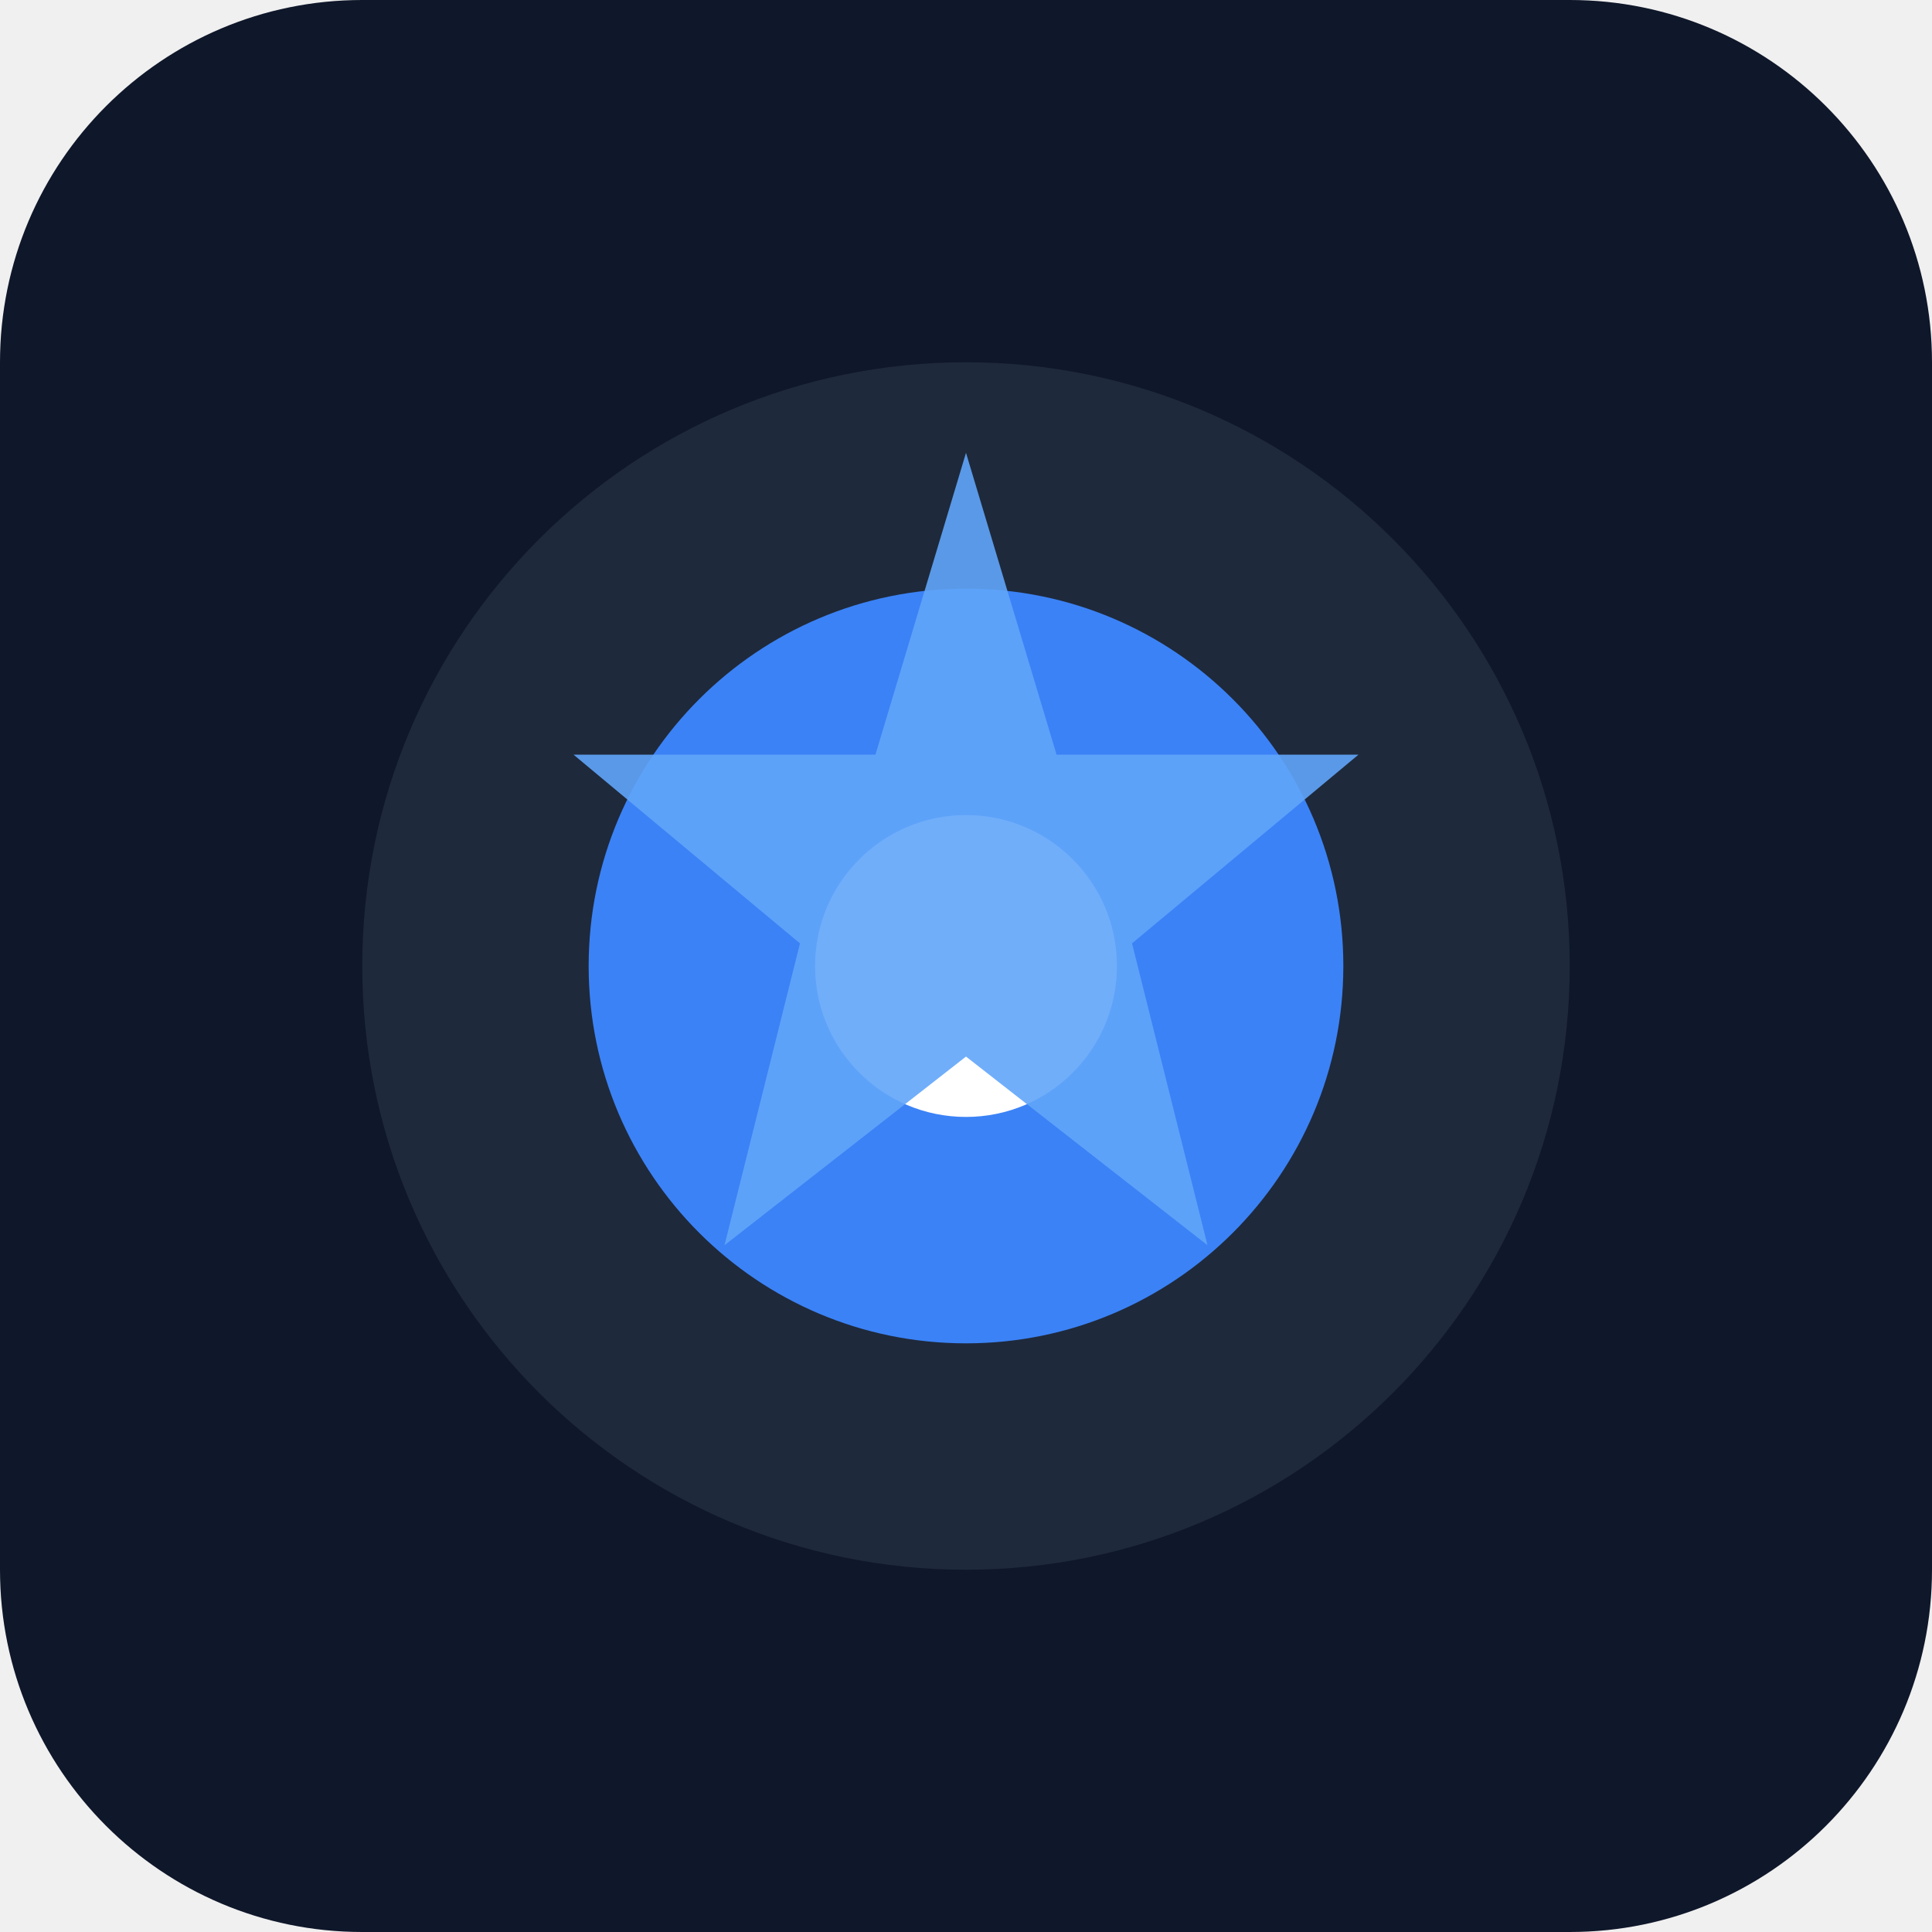
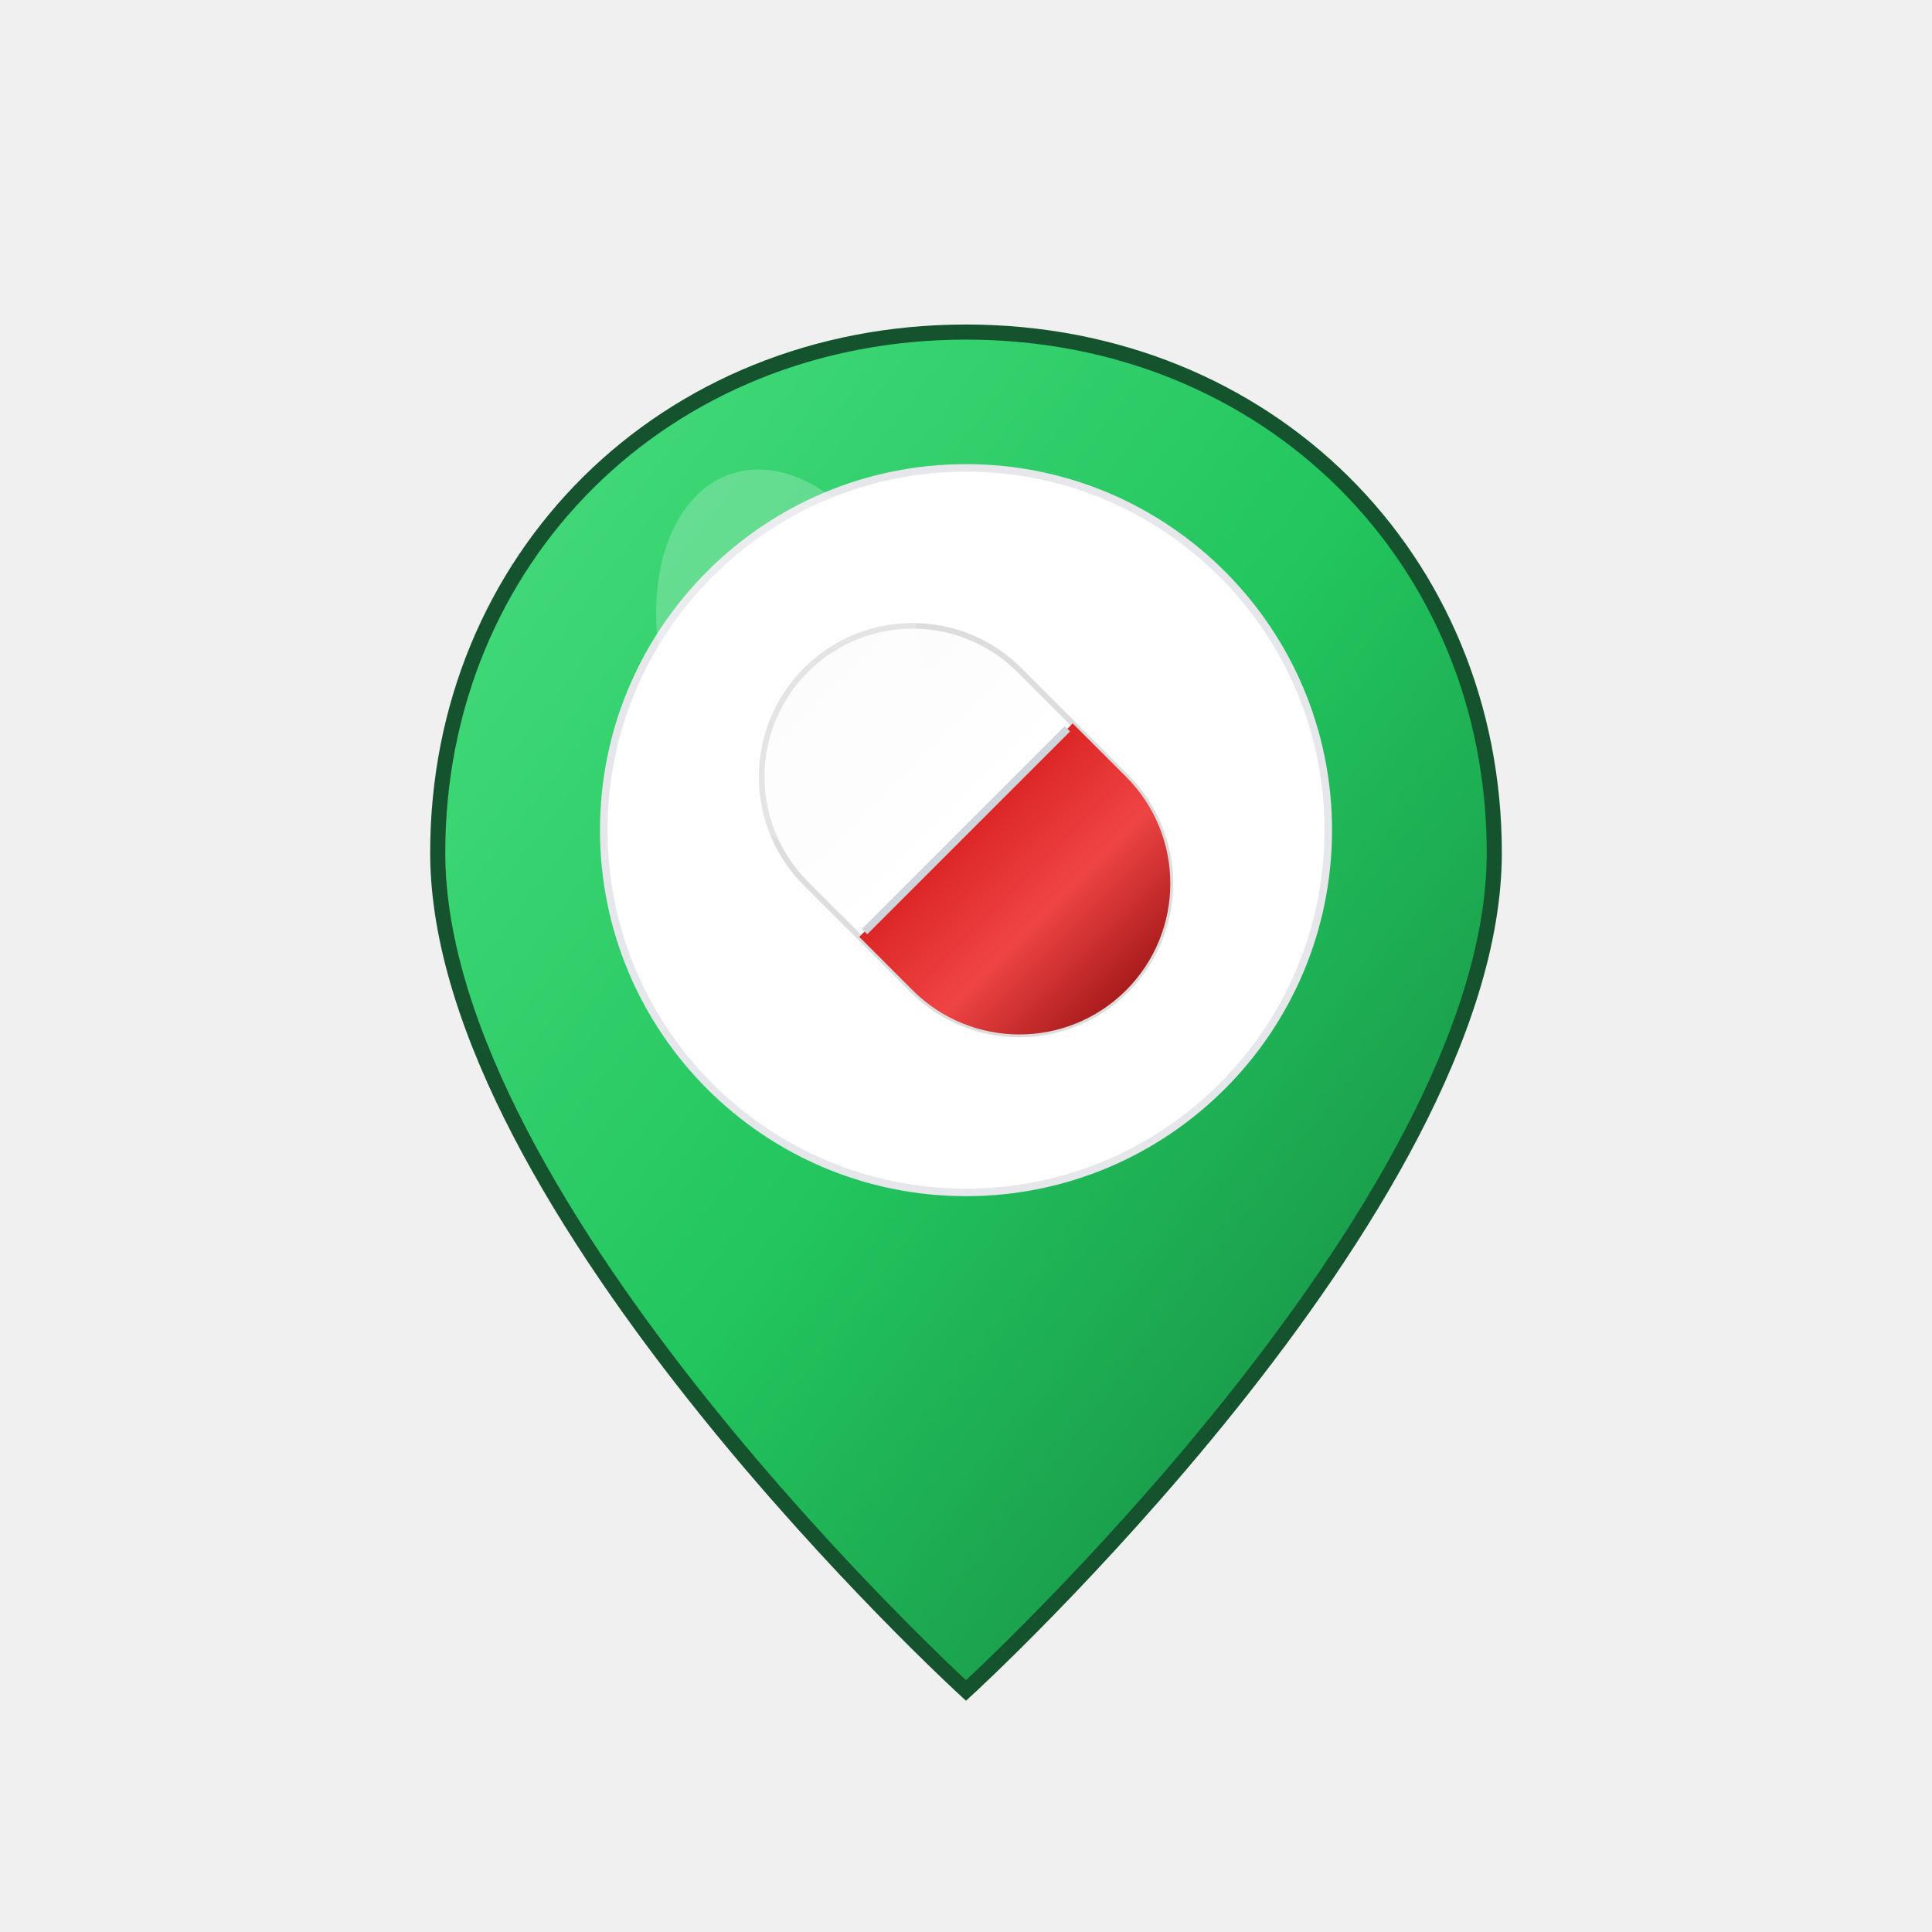
- <svg xmlns="http://www.w3.org/2000/svg" viewBox="0 0 512 512">
-   <rect width="512" height="512" rx="96" fill="#0f172a" />
-   <circle cx="256" cy="256" r="160" fill="#1e293b" />
-   <circle cx="256" cy="256" r="100" fill="#3b82f6" />
-   <circle cx="256" cy="256" r="40" fill="#ffffff" />
-   <path d="M256 120 L280 200 L360 200 L300 250 L320 330 L256 280 L192 330 L212 250 L152 200 L232 200 Z" fill="#60a5fa" opacity="0.9" />
+ <svg xmlns="http://www.w3.org/2000/svg" viewBox="0 0 512 512" width="512" height="512">
+   <defs>
+     <linearGradient id="pinGrad" x1="0%" y1="0%" x2="100%" y2="100%">
+       <stop offset="0%" stop-color="#4ade80" />
+       <stop offset="50%" stop-color="#22c55e" />
+       <stop offset="100%" stop-color="#15803d" />
+     </linearGradient>
+     <linearGradient id="capWhite" x1="0%" y1="0%" x2="100%" y2="0%">
+       <stop offset="0%" stop-color="#fbfbfb" />
+       <stop offset="50%" stop-color="#ffffff" />
+       <stop offset="100%" stop-color="#e6e6e6" />
+     </linearGradient>
+     <linearGradient id="capRed" x1="0%" y1="0%" x2="100%" y2="0%">
+       <stop offset="0%" stop-color="#dc2626" />
+       <stop offset="50%" stop-color="#ef4444" />
+       <stop offset="100%" stop-color="#a91c1c" />
+     </linearGradient>
+   </defs>
+   <g>
+     <path d="M256 88 C176 88 116 148 116 226 C116 320 256 448 256 448 C256 448 396 320 396 226 C396 148 336 88 256 88 Z" fill="url(#pinGrad)" stroke="#14532d" stroke-width="4" />
+     <circle cx="256" cy="220" r="96" fill="#ffffff" stroke="#e5e7eb" stroke-width="2" />
+     <g transform="rotate(45 256 220)">
+       <rect x="196" y="180" width="120" height="80" rx="40" fill="url(#capWhite)" stroke="#ddd" stroke-width="1.5" />
+       <path d="M256 180 h20 a40 40 0 0 1 40 40 v0 a40 40 0 0 1 -40 40 h-20 z" fill="url(#capRed)" />
+       <line x1="256" y1="182" x2="256" y2="258" stroke="#d1d5db" stroke-width="2" />
+     </g>
+     <ellipse cx="210" cy="175" rx="34" ry="52" fill="rgba(255,255,255,.22)" transform="rotate(-18 210 175)" />
+   </g>
</svg>
